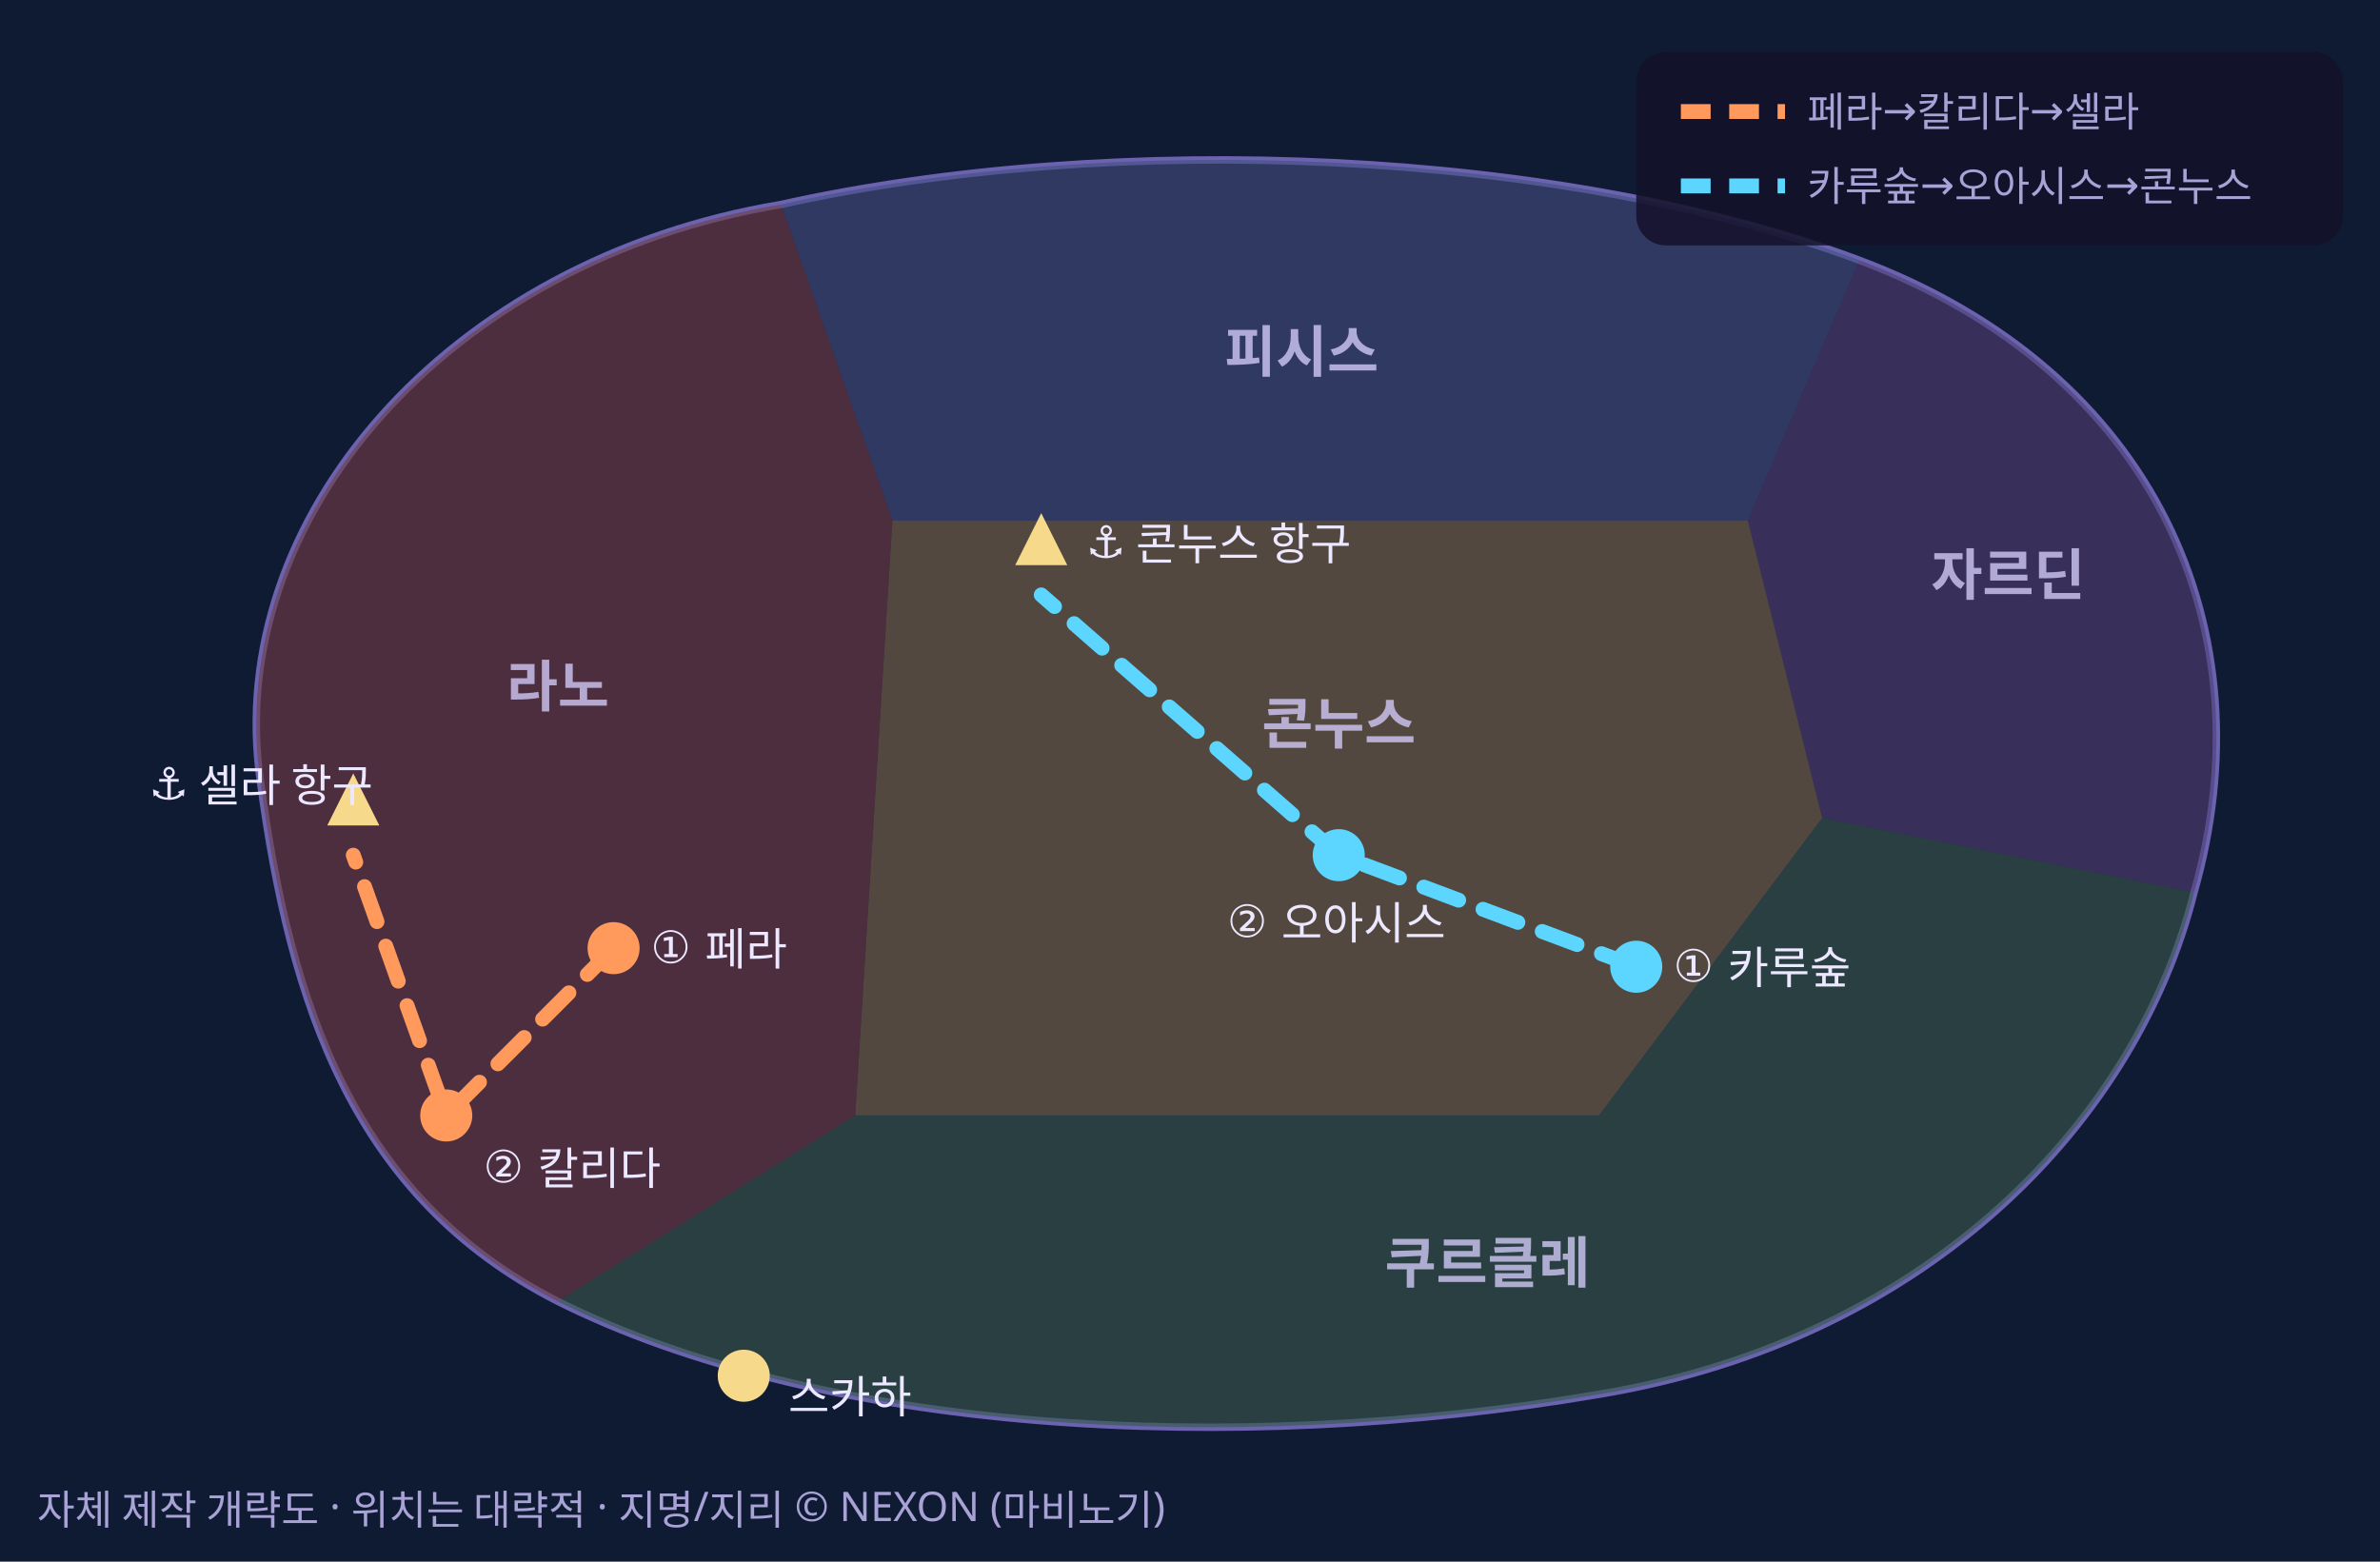
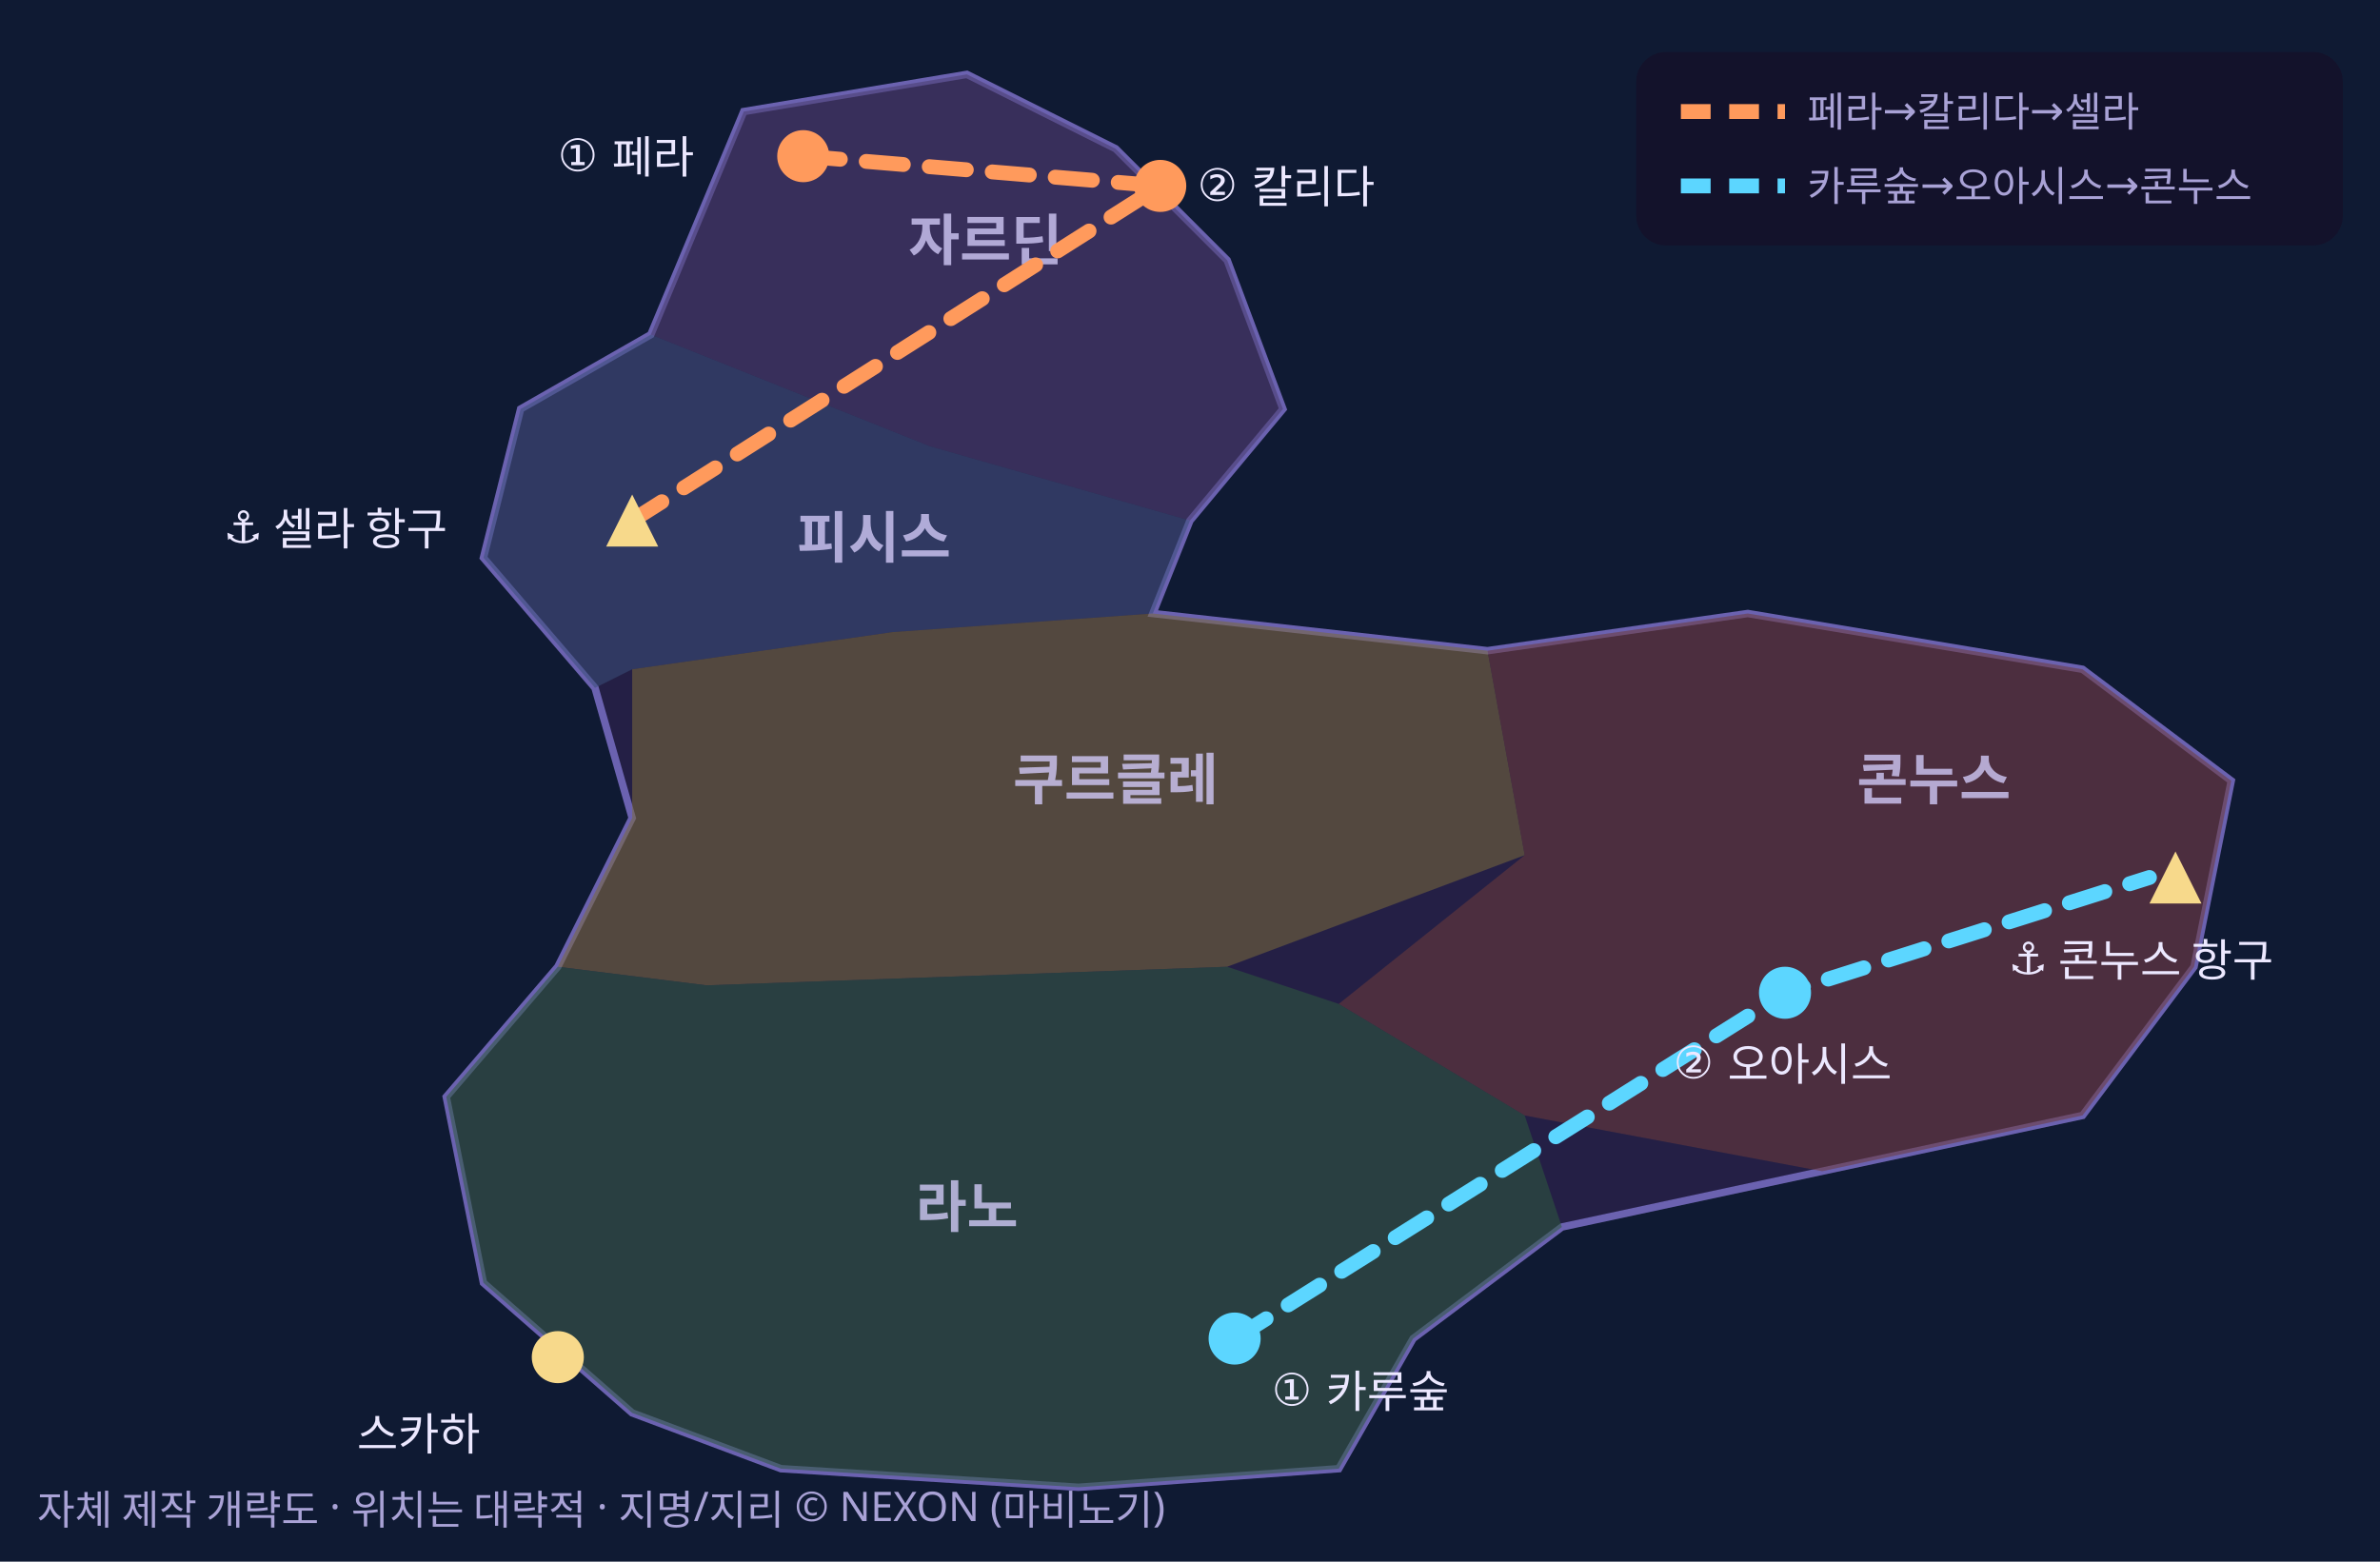
<svg xmlns="http://www.w3.org/2000/svg" viewBox="0 0 640 420" font-family="Gothic A1,Malgun Gothic,sans-serif">
  <rect width="640" height="420" fill="#0f1a33" />
-   <path d="M70 210 C60 140 120 70 210 55 C300 35 420 40 500 70 C580 100 610 170 590 240 C575 300 520 360 430 375 C330 392 220 385 150 350 C95 322 78 270 70 210Z" fill="#241f45" stroke="#6b62b0" stroke-width="2" />
+   <path d="M200 30 L260 20 L300 40 L330 70 L345 110 L320 140 L310 165 L400 175 L470 165 L560 180 L600 210 L590 260 L560 300 L490 315 L420 330 L380 360 L360 395 L290 400 L210 395 L170 380 L130 345 L120 295 L150 260 L170 220 L160 185 L130 150 L140 110 L175 90 Z" fill="#241f45" stroke="#6b62b0" stroke-width="2" />
  <g fill-opacity=".55" stroke="none">
-     <path d="M210 55 C300 35 420 40 500 70 L470 140 L240 140 Z" fill="#3a4f7a" />
-     <path d="M500 70 C580 100 610 170 590 240 L490 220 L470 140Z" fill="#4a3c6e" />
-     <path d="M70 210 C60 140 120 70 210 55 L240 140 L230 300 L150 350 C95 322 78 270 70 210Z" fill="#6e3a3a" />
-     <path d="M240 140 L470 140 L490 220 L430 300 L230 300Z" fill="#7a6a3a" />
-     <path d="M230 300 L430 300 L490 220 L590 240 C575 300 520 360 430 375 C330 392 220 385 150 350Z" fill="#2f5a3e" />
+     <path d="M200 30 L260 20 L300 40 L330 70 L345 110 L320 140 L250 120 L175 90 Z" fill="#4a3c6e" />
+     <path d="M175 90 L250 120 L320 140 L310 165 L240 170 L170 180 L160 185 L130 150 L140 110 Z" fill="#3a4f7a" />
+     <path d="M170 180 L240 170 L310 165 L400 175 L410 230 L330 260 L190 265 L150 260 L170 220 Z" fill="#7a6a3a" />
+     <path d="M400 175 L470 165 L560 180 L600 210 L590 260 L560 300 L490 315 L410 300 L360 270 L410 230 Z" fill="#6e3a3a" />
+     <path d="M150 260 L190 265 L330 260 L360 270 L410 300 L420 330 L380 360 L360 395 L290 400 L210 395 L170 380 L130 345 L120 295 Z" fill="#2f5a3e" />
  </g>
  <g fill="#cfc8f5" font-size="15" font-weight="700" text-anchor="middle" opacity=".8">
-     <text x="350" y="100">피시스</text>
-     <text x="540" y="160">자르딘</text>
-     <text x="150" y="190">라노</text>
-     <text x="360" y="200">콘누스</text>
-     <text x="400" y="345">쿠르클레</text>
+     <text x="265" y="70">자르딘</text>
+     <text x="235" y="150">피시스</text>
+     <text x="300" y="215">쿠르클레</text>
+     <text x="520" y="215">콘누스</text>
+     <text x="260" y="330">라노</text>
  </g>
  <g fill="none" stroke-width="4" stroke-linecap="round" stroke-dasharray="10 7">
-     <path d="M165 255 L120 300 L95 230" stroke="#ff9a5c" />
-     <path d="M440 260 L360 230 L280 160" stroke="#5cd6ff" />
+     <path d="M216 42 L312 50 L170 140" stroke="#ff9a5c" />
+     <path d="M332 360 L480 267 L578 236" stroke="#5cd6ff" />
  </g>
  <g font-size="12" fill="#ece8ff">
-     <circle cx="165" cy="255" r="7" fill="#ff9a5c" />
-     <text x="175" y="259">① 페라</text>
-     <circle cx="120" cy="300" r="7" fill="#ff9a5c" />
-     <text x="130" y="318">② 칼리다</text>
-     <circle cx="440" cy="260" r="7" fill="#5cd6ff" />
-     <text x="450" y="264">① 카루숲</text>
-     <circle cx="360" cy="230" r="7" fill="#5cd6ff" />
-     <text x="330" y="252">② 오아시스</text>
-     <circle cx="200" cy="370" r="7" fill="#f7d98b" />
-     <text x="212" y="380">스카하</text>
-     <path d="M88 222 l7 -14 l7 14z" fill="#f7d98b" />
-     <text x="40" y="215">⚓ 셀라 항구</text>
-     <path d="M273 152 l7 -14 l7 14z" fill="#f7d98b" />
-     <text x="292" y="150">⚓ 콘누스 항구</text>
+     <circle cx="216" cy="42" r="7" fill="#ff9a5c" />
+     <text x="150" y="46">① 페라</text>
+     <circle cx="312" cy="50" r="7" fill="#ff9a5c" />
+     <text x="322" y="54">② 칼리다</text>
+     <circle cx="332" cy="360" r="7" fill="#5cd6ff" />
+     <text x="342" y="378">① 카루숲</text>
+     <circle cx="480" cy="267" r="7" fill="#5cd6ff" />
+     <text x="450" y="290">② 오아시스</text>
+     <circle cx="150" cy="365" r="7" fill="#f7d98b" />
+     <text x="96" y="390">스카하</text>
+     <path d="M163 147 l7 -14 l7 14z" fill="#f7d98b" />
+     <text x="60" y="146">⚓ 셀라 항구</text>
+     <path d="M578 243 l7 -14 l7 14z" fill="#f7d98b" />
+     <text x="540" y="262">⚓ 콘누스 항구</text>
  </g>
  <g font-size="11" fill="#a9a2d6">
    <rect x="440" y="14" width="190" height="52" rx="8" fill="#141029" opacity=".85" />
    <line x1="452" y1="30" x2="480" y2="30" stroke="#ff9a5c" stroke-width="4" stroke-dasharray="8 5" />
    <text x="486" y="34">페라→칼리다→셀라</text>
    <line x1="452" y1="50" x2="480" y2="50" stroke="#5cd6ff" stroke-width="4" stroke-dasharray="8 5" />
    <text x="486" y="54">카루숲→오아시스→콘누스</text>
    <text x="10" y="410">자체 제작 개략도 · 위치는 대략적 · 지명/지리 © NEXON (마비노기)</text>
  </g>
</svg>
